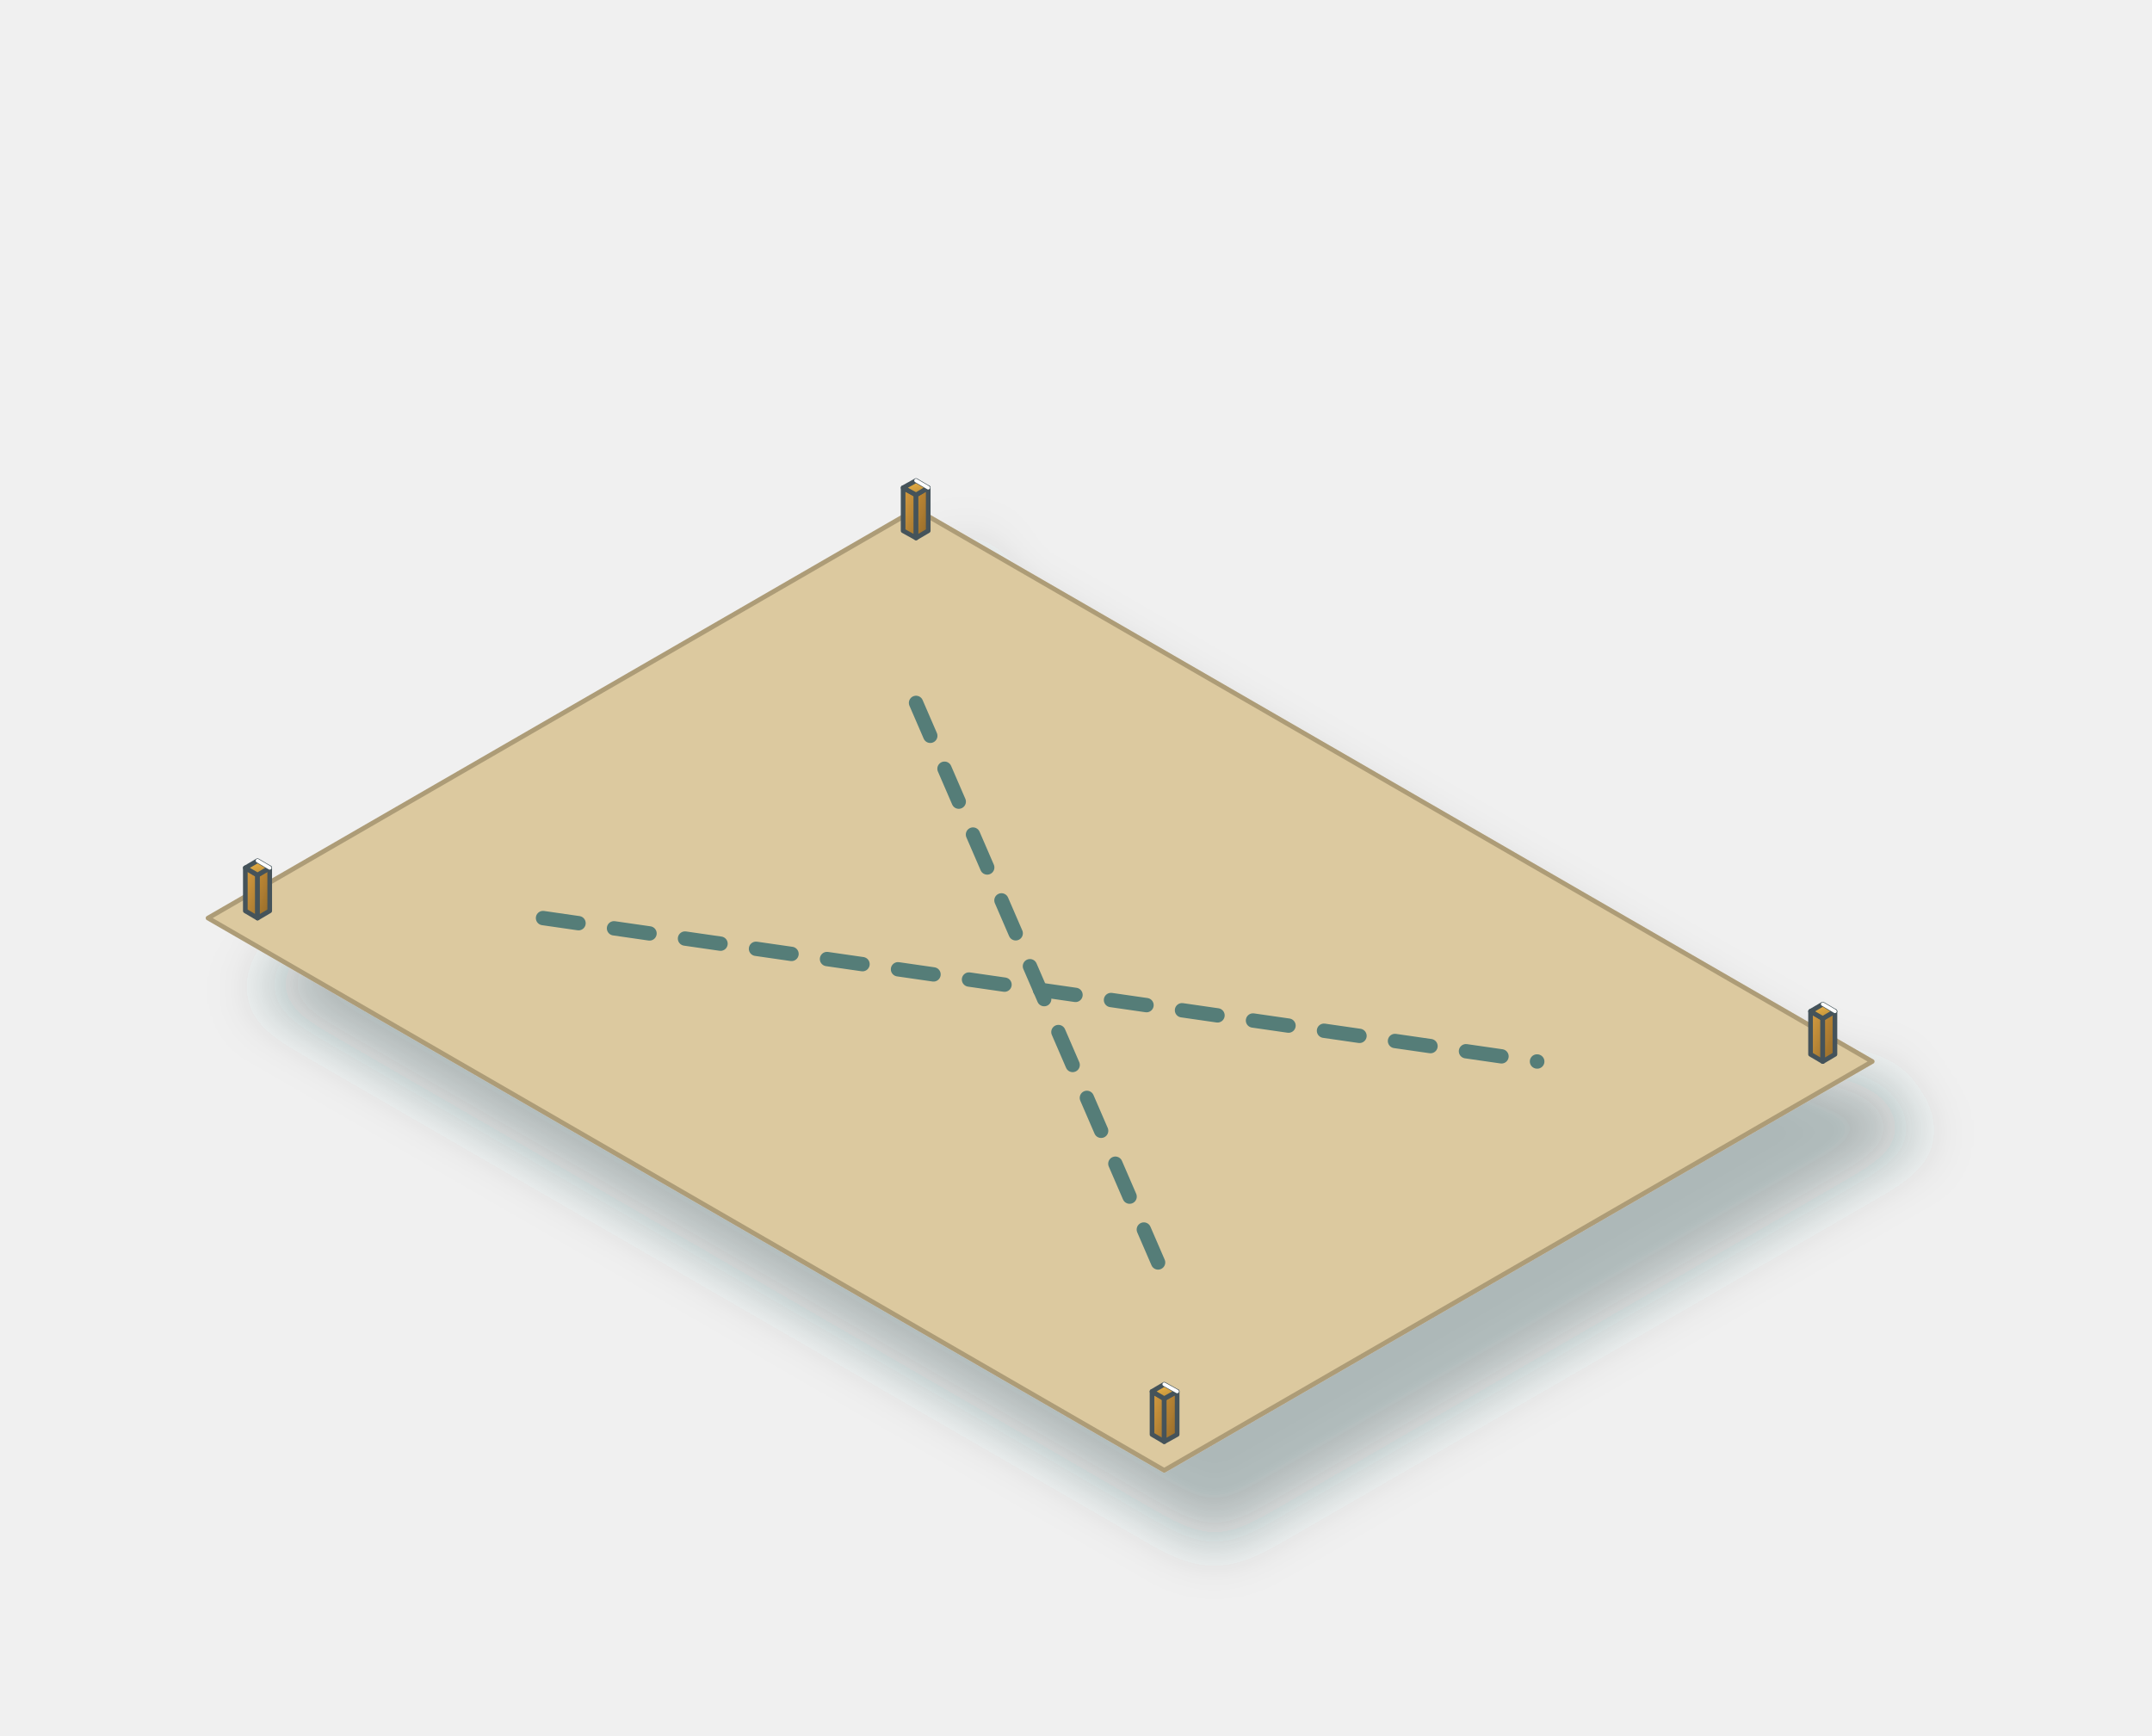
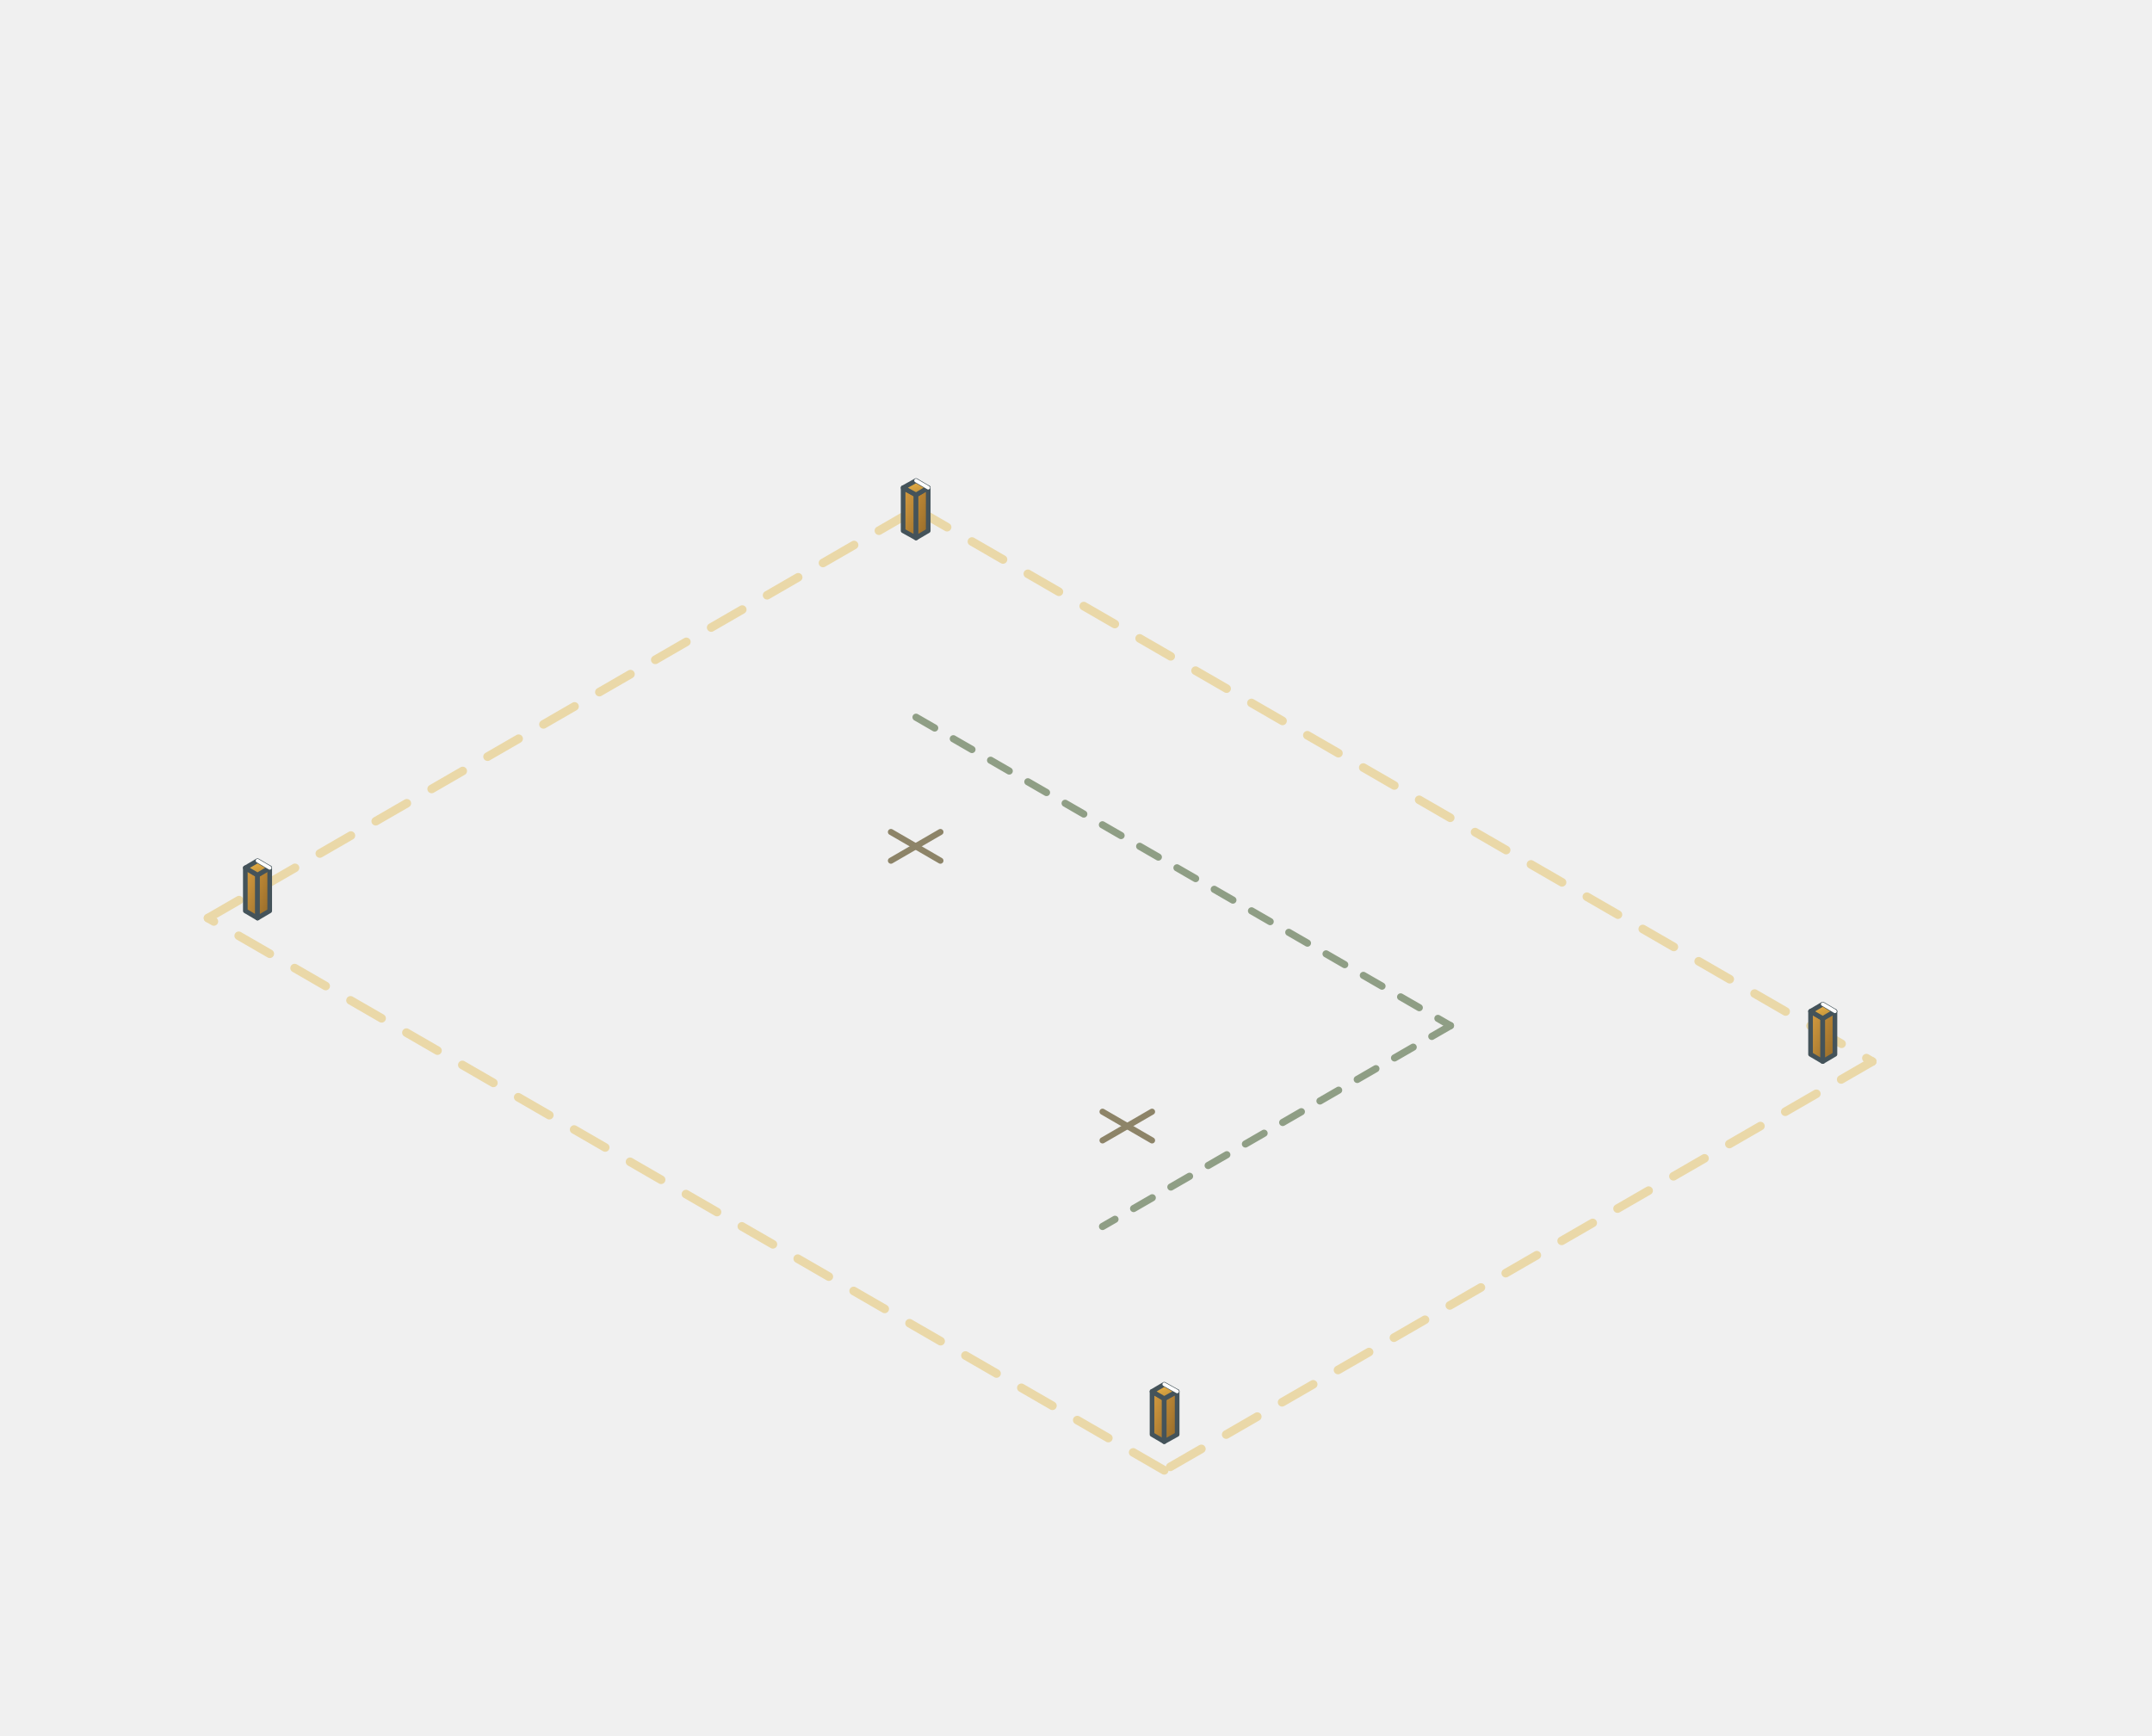
<svg xmlns="http://www.w3.org/2000/svg" viewBox="15 -12 300 242">
  <defs>
    <radialGradient id="foliage" cx="30%" cy="25%">
      <stop stop-color="#c6d58b" />
      <stop offset=".4" stop-color="#729558" />
      <stop offset="1" stop-color="#355d47" />
    </radialGradient>
    <linearGradient id="glass" x2="1" y2="1">
      <stop stop-color="#b4d8dc" />
      <stop offset=".45" stop-color="#4f7d8a" />
      <stop offset=".5" stop-color="#b3cace" />
      <stop offset="1" stop-color="#355461" />
    </linearGradient>
    <filter id="shadow" x="-35%" y="-35%" width="180%" height="190%">
      <feDropShadow dx="7" dy="10" stdDeviation="4" flood-color="#223c3c" flood-opacity=".32" />
    </filter>
    <linearGradient id="c08c39-wall" x1="0" y1="0" x2=".65" y2="1">
      <stop stop-color="#d79d40" />
      <stop offset=".52" stop-color="#c08c39" />
      <stop offset="1" stop-color="#a97b32" />
    </linearGradient>
    <linearGradient id="ae7d31-shade" x1="0" y1="0" x2=".65" y2="1">
      <stop stop-color="#c38c37" />
      <stop offset=".52" stop-color="#ae7d31" />
      <stop offset="1" stop-color="#996e2b" />
    </linearGradient>
    <linearGradient id="d8a341-roof" x1="0" y1="0" x2=".65" y2="1">
      <stop stop-color="#f2b749" />
      <stop offset=".52" stop-color="#d8a341" />
      <stop offset="1" stop-color="#be8f39" />
    </linearGradient>
  </defs>
  <style>.crane-boom{transform-origin:147px 21px;animation:sway 7s ease-in-out infinite alternate}@keyframes sway{to{transform:rotate(2deg)}}@media(prefers-reduced-motion:reduce){*{animation:none!important}}</style>
-   <g filter="url(#shadow)">
-     <polygon points="142.7,59.0 276.0,136.0 177.3,193.0 44.0,116.0" fill="#dcc99f" stroke="#ad9c77" stroke-width="0.65" stroke-linejoin="round" />
-     <polygon points="140.9,62.0 142.7,63.0 142.7,57.0 140.9,56.0" fill="url(#c08c39-wall)" stroke="#44535a" stroke-width="0.65" stroke-linejoin="round" />
-     <polygon points="144.4,62.0 142.7,63.0 142.7,57.0 144.4,56.0" fill="url(#ae7d31-shade)" stroke="#44535a" stroke-width="0.65" stroke-linejoin="round" />
-     <polygon points="142.7,55.0 144.4,56.0 142.7,57.0 140.9,56.0" fill="url(#d8a341-roof)" stroke="#44535a" stroke-width="0.65" stroke-linejoin="round" />
-     <path d="M142.7,55.0 L144.4,56.0" fill="none" stroke="#ffffff" stroke-width="0.5" stroke-linecap="round" />
-     <polygon points="267.4,135.0 269.1,136.0 269.1,130.0 267.4,129.0" fill="url(#c08c39-wall)" stroke="#44535a" stroke-width="0.65" stroke-linejoin="round" />
-     <polygon points="270.8,135.0 269.1,136.0 269.1,130.0 270.8,129.0" fill="url(#ae7d31-shade)" stroke="#44535a" stroke-width="0.65" stroke-linejoin="round" />
-     <polygon points="269.1,128.0 270.8,129.0 269.1,130.0 267.4,129.0" fill="url(#d8a341-roof)" stroke="#44535a" stroke-width="0.65" stroke-linejoin="round" />
-     <path d="M269.1,128.0 L270.8,129.0" fill="none" stroke="#ffffff" stroke-width="0.5" stroke-linecap="round" />
-     <polygon points="175.6,188.0 177.3,189.0 177.3,183.0 175.6,182.0" fill="url(#c08c39-wall)" stroke="#44535a" stroke-width="0.65" stroke-linejoin="round" />
-     <polygon points="179.1,188.0 177.3,189.0 177.3,183.0 179.1,182.0" fill="url(#ae7d31-shade)" stroke="#44535a" stroke-width="0.65" stroke-linejoin="round" />
-     <polygon points="177.3,181.0 179.1,182.0 177.3,183.0 175.6,182.0" fill="url(#d8a341-roof)" stroke="#44535a" stroke-width="0.65" stroke-linejoin="round" />
-     <path d="M177.3,181.0 L179.1,182.0" fill="none" stroke="#ffffff" stroke-width="0.5" stroke-linecap="round" />
-     <polygon points="49.2,115.0 50.9,116.0 50.9,110.0 49.2,109.0" fill="url(#c08c39-wall)" stroke="#44535a" stroke-width="0.65" stroke-linejoin="round" />
-     <polygon points="52.6,115.0 50.9,116.0 50.9,110.0 52.6,109.0" fill="url(#ae7d31-shade)" stroke="#44535a" stroke-width="0.65" stroke-linejoin="round" />
-     <polygon points="50.9,108.0 52.6,109.0 50.9,110.0 49.2,109.0" fill="url(#d8a341-roof)" stroke="#44535a" stroke-width="0.65" stroke-linejoin="round" />
-     <path d="M50.9,108.0 L52.6,109.0" fill="none" stroke="#ffffff" stroke-width="0.5" stroke-linecap="round" />
-     <path d="M142.7,86.0 L177.3,166.0" fill="none" stroke="#547d78" stroke-width="2" stroke-linecap="round" stroke-dasharray="5 5" />
-     <path d="M90.7,116.0 L229.3,136.0" fill="none" stroke="#547d78" stroke-width="2" stroke-linecap="round" stroke-dasharray="5 5" />
+   <g>
+     <g data-testid="surveyed-power-plot">
+       <path d="M142.7,59.0 L276.0,136.0" fill="none" stroke="#ead8a8" stroke-width="1.2" stroke-linecap="round" stroke-dasharray="5 4" />
+       <path d="M276.0,136.0 L177.3,193.0" fill="none" stroke="#ead8a8" stroke-width="1.2" stroke-linecap="round" stroke-dasharray="5 4" />
+       <path d="M177.3,193.0 L44.0,116.0" fill="none" stroke="#ead8a8" stroke-width="1.2" stroke-linecap="round" stroke-dasharray="5 4" />
+       <path d="M44.0,116.0 L142.7,59.0" fill="none" stroke="#ead8a8" stroke-width="1.2" stroke-linecap="round" stroke-dasharray="5 4" />
+       <path d="M142.7,88.0 L217.2,131.0" fill="none" stroke="#8f9e85" stroke-width="1" stroke-linecap="round" stroke-dasharray="3 3" />
+       <path d="M217.2,131.0 L168.7,159.0" fill="none" stroke="#8f9e85" stroke-width="1" stroke-linecap="round" stroke-dasharray="3 3" />
+       <path d="M139.2,104.0 L146.1,108.0" fill="none" stroke="#8d8468" stroke-width="0.85" stroke-linecap="round" />
+       <path d="M146.1,104.0 L139.2,108.0" fill="none" stroke="#8d8468" stroke-width="0.85" stroke-linecap="round" />
+       <path d="M168.7,143.0 L175.6,147.0" fill="none" stroke="#8d8468" stroke-width="0.85" stroke-linecap="round" />
+       <path d="M175.6,143.0 L168.7,147.0" fill="none" stroke="#8d8468" stroke-width="0.85" stroke-linecap="round" />
+       <polygon points="140.9,62.0 142.7,63.0 142.7,57.0 140.9,56.0" fill="url(#c08c39-wall)" stroke="#44535a" stroke-width="0.65" stroke-linejoin="round" />
+       <polygon points="144.4,62.0 142.7,63.0 142.7,57.0 144.4,56.0" fill="url(#ae7d31-shade)" stroke="#44535a" stroke-width="0.65" stroke-linejoin="round" />
+       <polygon points="142.7,55.0 144.4,56.0 142.7,57.0 140.9,56.0" fill="url(#d8a341-roof)" stroke="#44535a" stroke-width="0.65" stroke-linejoin="round" />
+       <path d="M142.7,55.0 L144.4,56.0" fill="none" stroke="#ffffff" stroke-width="0.5" stroke-linecap="round" />
+       <polygon points="267.4,135.0 269.1,136.0 269.1,130.0 267.4,129.0" fill="url(#c08c39-wall)" stroke="#44535a" stroke-width="0.65" stroke-linejoin="round" />
+       <polygon points="270.8,135.0 269.1,136.0 269.1,130.0 270.8,129.0" fill="url(#ae7d31-shade)" stroke="#44535a" stroke-width="0.65" stroke-linejoin="round" />
+       <polygon points="269.1,128.0 270.8,129.0 269.1,130.0 267.4,129.0" fill="url(#d8a341-roof)" stroke="#44535a" stroke-width="0.65" stroke-linejoin="round" />
+       <path d="M269.1,128.0 L270.8,129.0" fill="none" stroke="#ffffff" stroke-width="0.5" stroke-linecap="round" />
+       <polygon points="175.6,188.0 177.3,189.0 177.3,183.0 175.6,182.0" fill="url(#c08c39-wall)" stroke="#44535a" stroke-width="0.65" stroke-linejoin="round" />
+       <polygon points="179.1,188.0 177.3,189.0 177.3,183.0 179.1,182.0" fill="url(#ae7d31-shade)" stroke="#44535a" stroke-width="0.65" stroke-linejoin="round" />
+       <polygon points="177.3,181.0 179.1,182.0 177.3,183.0 175.6,182.0" fill="url(#d8a341-roof)" stroke="#44535a" stroke-width="0.65" stroke-linejoin="round" />
+       <path d="M177.3,181.0 L179.1,182.0" fill="none" stroke="#ffffff" stroke-width="0.5" stroke-linecap="round" />
+       <polygon points="49.2,115.0 50.9,116.0 50.9,110.0 49.2,109.0" fill="url(#c08c39-wall)" stroke="#44535a" stroke-width="0.65" stroke-linejoin="round" />
+       <polygon points="52.6,115.0 50.9,116.0 50.9,110.0 52.6,109.0" fill="url(#ae7d31-shade)" stroke="#44535a" stroke-width="0.65" stroke-linejoin="round" />
+       <polygon points="50.9,108.0 52.6,109.0 50.9,110.0 49.2,109.0" fill="url(#d8a341-roof)" stroke="#44535a" stroke-width="0.65" stroke-linejoin="round" />
+       <path d="M50.9,108.0 L52.6,109.0" fill="none" stroke="#ffffff" stroke-width="0.5" stroke-linecap="round" />
+     </g>
  </g>
</svg>
